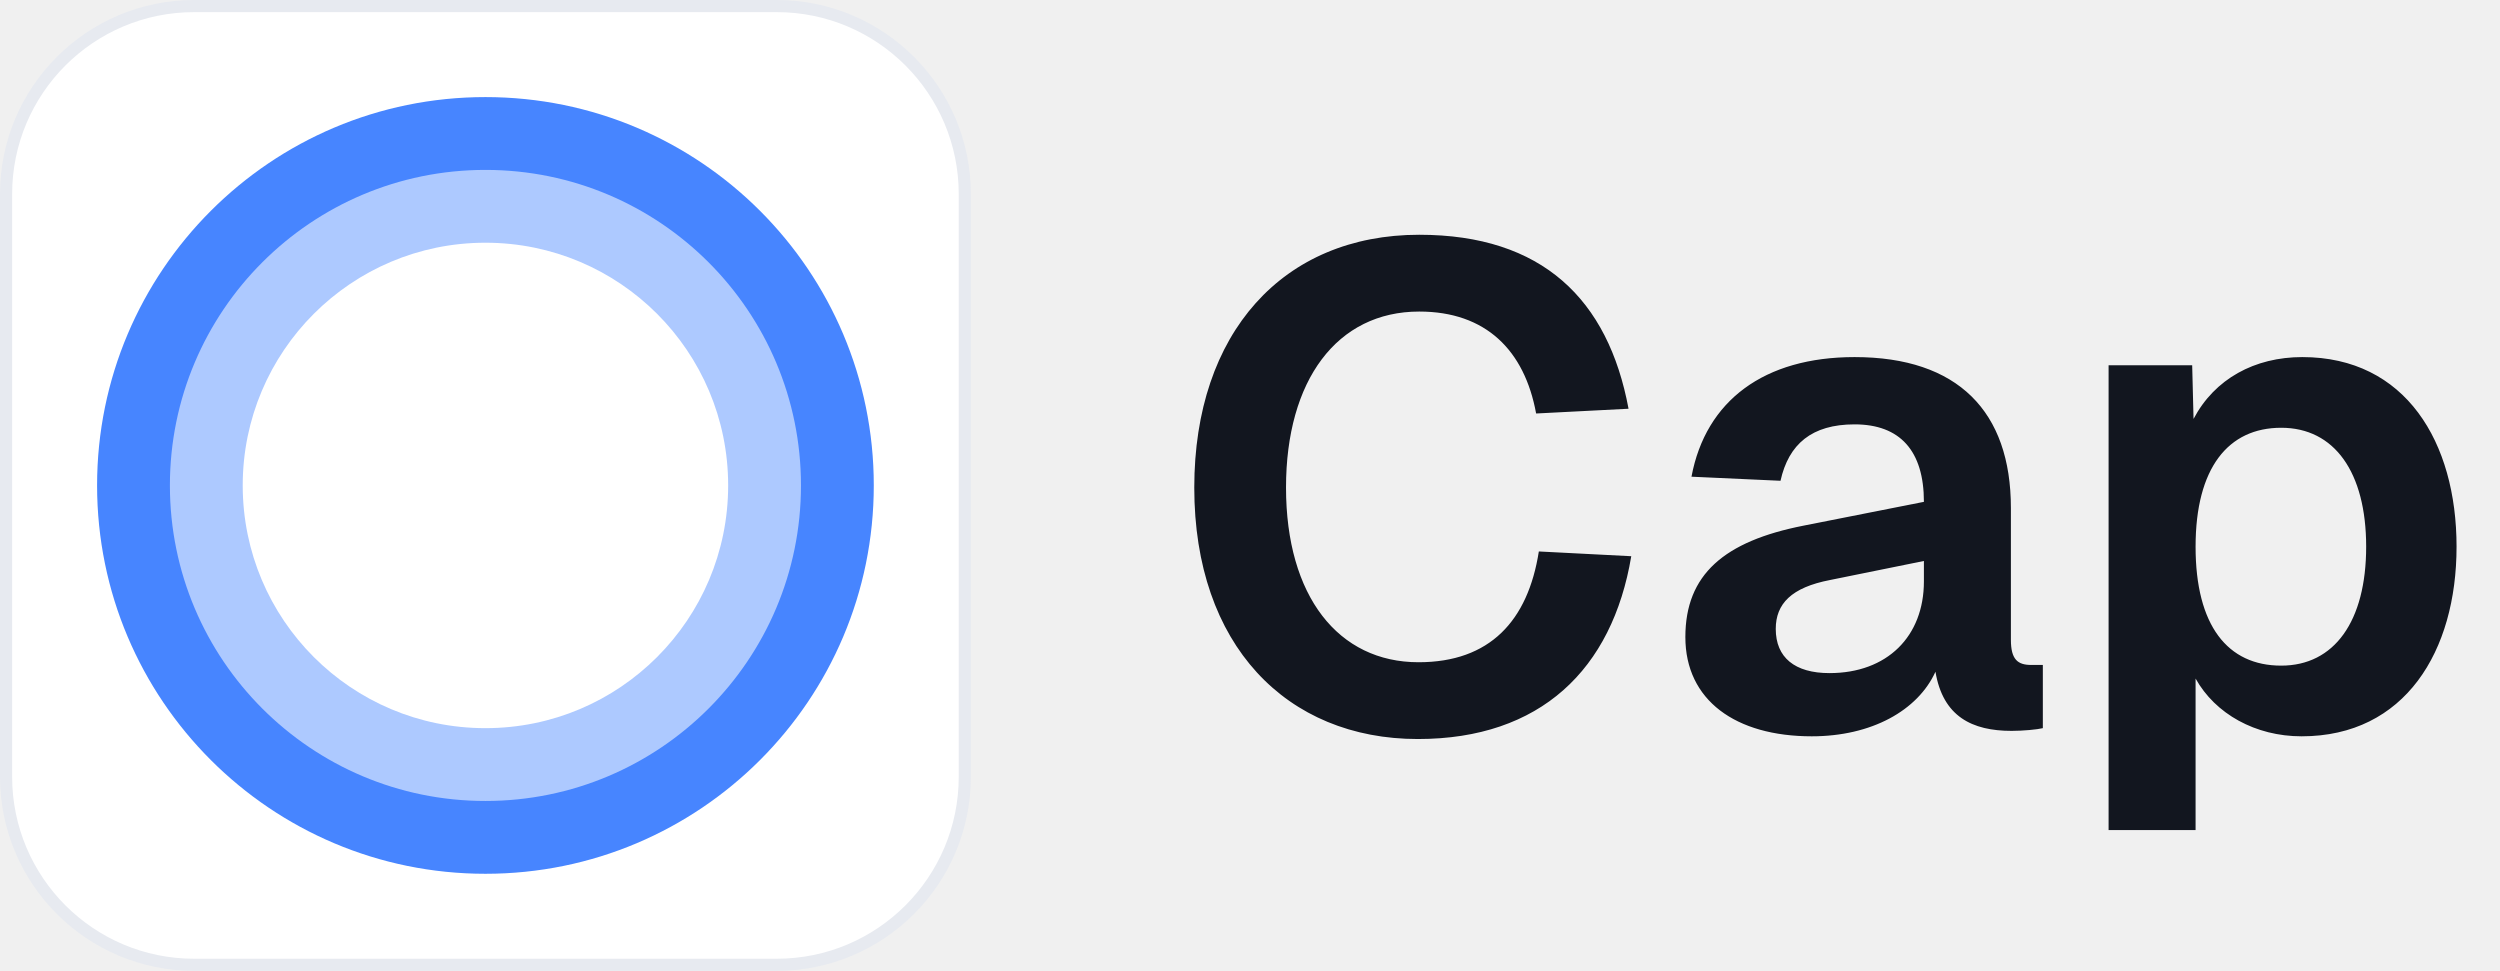
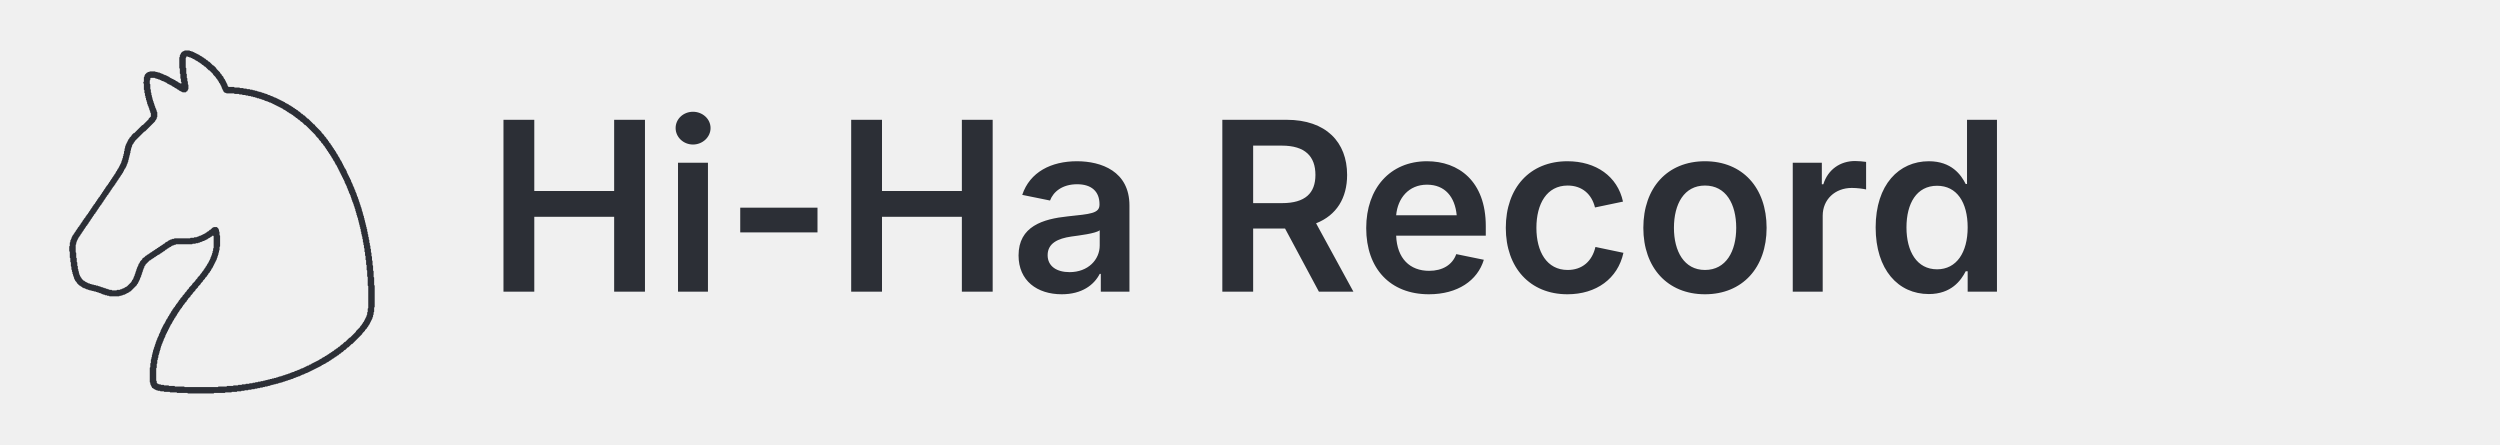
- <svg xmlns="http://www.w3.org/2000/svg" width="103" height="40" viewBox="0 0 103 40" fill="none">
-   <rect x="0.25" y="0.25" width="39.5" height="39.5" rx="7.75" fill="white" />
-   <rect x="0.25" y="0.25" width="39.5" height="39.5" rx="7.75" stroke="#E7EAF0" stroke-width="0.5" />
-   <path d="M20 36C28.837 36 36 28.837 36 20C36 11.164 28.837 4 20 4C11.164 4 4 11.164 4 20C4 28.837 11.164 36 20 36Z" fill="#4785FF" />
-   <path d="M20 33C27.18 33 33 27.18 33 20C33 12.82 27.18 7 20 7C12.82 7 7 12.82 7 20C7 27.18 12.82 33 20 33Z" fill="#ADC9FF" />
-   <path d="M20 30C25.523 30 30 25.523 30 20C30 14.477 25.523 10 20 10C14.477 10 10 14.477 10 20C10 25.523 14.477 30 20 30Z" fill="white" />
-   <path d="M58.416 30.448C53.012 30.448 49.204 26.584 49.204 20.088C49.204 13.704 52.872 9.672 58.472 9.672C63.54 9.672 66.256 12.332 67.096 16.84L63.288 17.036C62.812 14.432 61.216 12.836 58.472 12.836C55.084 12.836 52.984 15.664 52.984 20.088C52.984 24.568 55.14 27.284 58.444 27.284C61.384 27.284 62.952 25.576 63.4 22.72L67.208 22.916C66.424 27.592 63.456 30.448 58.416 30.448ZM74.645 30.336C71.509 30.336 69.437 28.852 69.437 26.248C69.437 23.672 71.033 22.3 74.309 21.656L79.265 20.676C79.265 18.576 78.285 17.484 76.409 17.484C74.645 17.484 73.693 18.296 73.357 19.808L69.689 19.64C70.277 16.504 72.685 14.712 76.409 14.712C80.665 14.712 82.849 16.952 82.849 20.928V26.36C82.849 27.172 83.129 27.396 83.689 27.396H84.165V30C83.941 30.056 83.353 30.112 82.877 30.112C81.253 30.112 80.049 29.524 79.741 27.676C79.013 29.272 77.109 30.336 74.645 30.336ZM75.373 27.732C77.753 27.732 79.265 26.22 79.265 23.952V23.112L75.401 23.896C73.805 24.204 73.161 24.876 73.161 25.912C73.161 27.088 73.945 27.732 75.373 27.732ZM86.874 34.2V15.048H90.318L90.374 17.26C91.242 15.608 92.894 14.712 94.854 14.712C99.11 14.712 101.21 18.212 101.21 22.524C101.21 26.836 99.082 30.336 94.826 30.336C92.922 30.336 91.27 29.412 90.458 27.956V34.2H86.874ZM93.986 27.424C96.17 27.424 97.486 25.604 97.486 22.524C97.486 19.444 96.17 17.624 93.986 17.624C91.802 17.624 90.458 19.276 90.458 22.524C90.458 25.772 91.774 27.424 93.986 27.424Z" fill="#12161F" />
+ <svg xmlns="http://www.w3.org/2000/svg" width="180" height="32" viewBox="0 0 180 32" color="#2C2F36">
+   <g transform="scale(0.03865)">
+     <path d="M 344 94 L 343 95 L 342 95 L 341 96 L 340 96 L 337 99 L 337 100 L 336 101 L 336 102 L 335 103 L 335 106 L 334 107 L 334 127 L 335 128 L 335 137 L 336 138 L 336 146 L 337 147 L 337 152 L 338 153 L 338 155 L 337 156 L 336 155 L 335 155 L 334 154 L 333 154 L 331 152 L 330 152 L 329 151 L 328 151 L 326 149 L 325 149 L 324 148 L 323 148 L 322 147 L 321 147 L 320 146 L 319 146 L 318 145 L 317 145 L 315 143 L 314 143 L 313 142 L 312 142 L 311 141 L 310 141 L 309 140 L 307 140 L 306 139 L 305 139 L 304 138 L 303 138 L 302 137 L 300 137 L 299 136 L 298 136 L 297 135 L 294 135 L 293 134 L 290 134 L 289 133 L 279 133 L 278 134 L 276 134 L 275 135 L 274 135 L 270 139 L 270 140 L 269 141 L 269 143 L 268 144 L 268 152 L 267 153 L 267 155 L 268 156 L 268 167 L 269 168 L 269 173 L 270 174 L 270 178 L 271 179 L 271 182 L 272 183 L 272 186 L 273 187 L 273 189 L 274 190 L 274 193 L 275 194 L 275 196 L 276 197 L 276 198 L 277 199 L 277 201 L 278 202 L 278 204 L 279 205 L 279 207 L 280 208 L 280 210 L 281 211 L 281 217 L 277 221 L 277 222 L 266 233 L 265 233 L 250 248 L 249 248 L 245 252 L 245 253 L 241 257 L 241 258 L 239 260 L 239 261 L 238 262 L 238 263 L 237 264 L 237 265 L 236 266 L 236 267 L 235 268 L 235 269 L 234 270 L 234 272 L 233 273 L 233 276 L 232 277 L 232 281 L 231 282 L 231 286 L 230 287 L 230 290 L 229 291 L 229 294 L 228 295 L 228 297 L 227 298 L 227 300 L 226 301 L 226 303 L 225 304 L 225 305 L 224 306 L 224 307 L 223 308 L 223 309 L 222 310 L 222 311 L 221 312 L 221 313 L 219 315 L 219 316 L 218 317 L 218 318 L 216 320 L 216 321 L 215 322 L 215 323 L 213 325 L 213 326 L 211 328 L 211 329 L 209 331 L 209 332 L 207 334 L 207 335 L 205 337 L 205 338 L 203 340 L 203 341 L 201 343 L 201 344 L 198 347 L 198 348 L 196 350 L 196 351 L 194 353 L 194 354 L 192 356 L 192 357 L 190 359 L 190 360 L 188 362 L 188 363 L 186 365 L 186 366 L 183 369 L 183 370 L 181 372 L 181 373 L 179 375 L 179 376 L 177 378 L 177 379 L 174 382 L 174 383 L 172 385 L 172 386 L 170 388 L 170 389 L 168 391 L 168 392 L 166 394 L 166 395 L 164 397 L 164 398 L 161 401 L 161 402 L 159 404 L 159 405 L 156 408 L 156 409 L 154 411 L 154 412 L 152 414 L 152 415 L 150 417 L 150 418 L 148 420 L 148 421 L 145 424 L 145 425 L 143 427 L 143 428 L 141 430 L 141 431 L 139 433 L 139 434 L 137 436 L 137 437 L 135 439 L 135 440 L 134 441 L 134 442 L 133 443 L 133 445 L 132 446 L 132 447 L 131 448 L 131 451 L 130 452 L 130 458 L 129 459 L 129 468 L 130 469 L 130 480 L 131 481 L 131 488 L 132 489 L 132 496 L 133 497 L 133 502 L 134 503 L 134 506 L 135 507 L 135 510 L 136 511 L 136 513 L 137 514 L 137 516 L 138 517 L 138 519 L 139 520 L 139 521 L 140 522 L 140 523 L 143 526 L 143 527 L 148 532 L 149 532 L 151 534 L 152 534 L 154 536 L 155 536 L 156 537 L 158 537 L 159 538 L 160 538 L 161 539 L 163 539 L 164 540 L 166 540 L 167 541 L 170 541 L 171 542 L 174 542 L 175 543 L 178 543 L 179 544 L 181 544 L 182 545 L 184 545 L 185 546 L 187 546 L 188 547 L 189 547 L 190 548 L 192 548 L 193 549 L 195 549 L 196 550 L 199 550 L 200 551 L 203 551 L 204 552 L 222 552 L 223 551 L 226 551 L 227 550 L 229 550 L 230 549 L 232 549 L 233 548 L 234 548 L 235 547 L 236 547 L 237 546 L 238 546 L 239 545 L 240 545 L 242 543 L 243 543 L 255 531 L 255 530 L 257 528 L 257 527 L 258 526 L 258 525 L 259 524 L 259 523 L 260 522 L 260 521 L 261 520 L 261 518 L 262 517 L 262 516 L 263 515 L 263 513 L 264 512 L 264 510 L 265 509 L 265 507 L 266 506 L 266 504 L 267 503 L 267 501 L 268 500 L 268 499 L 269 498 L 269 496 L 271 494 L 271 493 L 279 485 L 280 485 L 282 483 L 283 483 L 285 481 L 286 481 L 288 479 L 289 479 L 291 477 L 292 477 L 294 475 L 295 475 L 296 474 L 297 474 L 299 472 L 300 472 L 302 470 L 303 470 L 305 468 L 306 468 L 309 465 L 310 465 L 312 463 L 313 463 L 315 461 L 316 461 L 317 460 L 318 460 L 320 458 L 321 458 L 322 457 L 324 457 L 325 456 L 327 456 L 328 455 L 358 455 L 359 454 L 364 454 L 365 453 L 369 453 L 370 452 L 372 452 L 373 451 L 375 451 L 376 450 L 377 450 L 378 449 L 380 449 L 381 448 L 382 448 L 383 447 L 384 447 L 385 446 L 386 446 L 388 444 L 389 444 L 390 443 L 391 443 L 393 441 L 394 441 L 396 439 L 397 439 L 398 440 L 398 462 L 397 463 L 397 467 L 396 468 L 396 471 L 395 472 L 395 474 L 394 475 L 394 477 L 393 478 L 393 479 L 392 480 L 392 482 L 391 483 L 391 484 L 390 485 L 390 486 L 389 487 L 389 488 L 388 489 L 388 490 L 386 492 L 386 493 L 385 494 L 385 495 L 383 497 L 383 498 L 381 500 L 381 501 L 379 503 L 379 504 L 376 507 L 376 508 L 373 511 L 373 512 L 368 517 L 368 518 L 364 522 L 364 523 L 358 529 L 358 530 L 352 536 L 352 537 L 348 541 L 348 542 L 344 546 L 344 547 L 340 551 L 340 552 L 336 556 L 336 557 L 333 560 L 333 561 L 331 563 L 331 564 L 328 567 L 328 568 L 326 570 L 326 571 L 323 574 L 323 575 L 321 577 L 321 578 L 319 580 L 319 581 L 318 582 L 318 583 L 316 585 L 316 586 L 315 587 L 315 588 L 313 590 L 313 591 L 312 592 L 312 593 L 310 595 L 310 596 L 309 597 L 309 598 L 308 599 L 308 600 L 307 601 L 307 602 L 305 604 L 305 605 L 304 606 L 304 607 L 303 608 L 303 609 L 302 610 L 302 611 L 301 612 L 301 613 L 300 614 L 300 615 L 299 616 L 299 618 L 298 619 L 298 620 L 297 621 L 297 622 L 296 623 L 296 625 L 295 626 L 295 627 L 294 628 L 294 629 L 293 630 L 293 632 L 292 633 L 292 634 L 291 635 L 291 637 L 290 638 L 290 640 L 289 641 L 289 643 L 288 644 L 288 646 L 287 647 L 287 649 L 286 650 L 286 652 L 285 653 L 285 656 L 284 657 L 284 660 L 283 661 L 283 665 L 282 666 L 282 669 L 281 670 L 281 676 L 280 677 L 280 684 L 279 685 L 279 712 L 280 713 L 280 716 L 281 717 L 281 718 L 282 719 L 282 720 L 283 721 L 283 722 L 284 723 L 285 723 L 287 725 L 288 725 L 289 726 L 290 726 L 291 727 L 293 727 L 294 728 L 298 728 L 299 729 L 305 729 L 306 730 L 316 730 L 317 731 L 329 731 L 330 732 L 349 732 L 350 733 L 398 733 L 399 732 L 419 732 L 420 731 L 431 731 L 432 730 L 441 730 L 442 729 L 449 729 L 450 728 L 455 728 L 456 727 L 462 727 L 463 726 L 468 726 L 469 725 L 474 725 L 475 724 L 479 724 L 480 723 L 484 723 L 485 722 L 489 722 L 490 721 L 493 721 L 494 720 L 498 720 L 499 719 L 502 719 L 503 718 L 505 718 L 506 717 L 509 717 L 510 716 L 513 716 L 514 715 L 517 715 L 518 714 L 520 714 L 521 713 L 524 713 L 525 712 L 527 712 L 528 711 L 530 711 L 531 710 L 533 710 L 534 709 L 536 709 L 537 708 L 539 708 L 540 707 L 542 707 L 543 706 L 545 706 L 546 705 L 547 705 L 548 704 L 550 704 L 551 703 L 552 703 L 553 702 L 555 702 L 556 701 L 558 701 L 559 700 L 560 700 L 561 699 L 562 699 L 563 698 L 565 698 L 566 697 L 567 697 L 568 696 L 569 696 L 570 695 L 572 695 L 573 694 L 574 694 L 575 693 L 576 693 L 577 692 L 578 692 L 579 691 L 580 691 L 581 690 L 582 690 L 583 689 L 584 689 L 585 688 L 586 688 L 587 687 L 588 687 L 589 686 L 590 686 L 591 685 L 592 685 L 593 684 L 594 684 L 595 683 L 596 683 L 597 682 L 598 682 L 600 680 L 601 680 L 602 679 L 603 679 L 604 678 L 605 678 L 606 677 L 607 677 L 609 675 L 610 675 L 611 674 L 612 674 L 614 672 L 615 672 L 617 670 L 618 670 L 620 668 L 621 668 L 623 666 L 624 666 L 626 664 L 627 664 L 629 662 L 630 662 L 633 659 L 634 659 L 637 656 L 638 656 L 642 652 L 643 652 L 648 647 L 649 647 L 655 641 L 656 641 L 675 622 L 675 621 L 680 616 L 680 615 L 684 611 L 684 610 L 686 608 L 686 607 L 688 605 L 688 604 L 689 603 L 689 602 L 690 601 L 690 600 L 691 599 L 691 598 L 692 597 L 692 596 L 693 595 L 693 594 L 694 593 L 694 591 L 695 590 L 695 587 L 696 586 L 696 582 L 697 581 L 697 573 L 698 572 L 698 532 L 697 531 L 697 517 L 696 516 L 696 505 L 695 504 L 695 495 L 694 494 L 694 486 L 693 485 L 693 478 L 692 477 L 692 471 L 691 470 L 691 464 L 690 463 L 690 458 L 689 457 L 689 453 L 688 452 L 688 447 L 687 446 L 687 442 L 686 441 L 686 437 L 685 436 L 685 432 L 684 431 L 684 427 L 683 426 L 683 423 L 682 422 L 682 419 L 681 418 L 681 415 L 680 414 L 680 411 L 679 410 L 679 407 L 678 406 L 678 403 L 677 402 L 677 400 L 676 399 L 676 396 L 675 395 L 675 393 L 674 392 L 674 389 L 673 388 L 673 386 L 672 385 L 672 383 L 671 382 L 671 380 L 670 379 L 670 377 L 669 376 L 669 374 L 668 373 L 668 371 L 667 370 L 667 368 L 666 367 L 666 366 L 665 365 L 665 363 L 664 362 L 664 360 L 663 359 L 663 358 L 662 357 L 662 355 L 661 354 L 661 353 L 660 352 L 660 350 L 659 349 L 659 348 L 658 347 L 658 346 L 657 345 L 657 343 L 656 342 L 656 341 L 655 340 L 655 339 L 654 338 L 654 336 L 653 335 L 653 334 L 652 333 L 652 332 L 651 331 L 651 330 L 650 329 L 650 328 L 649 327 L 649 326 L 648 325 L 648 324 L 647 323 L 647 322 L 646 321 L 646 319 L 645 318 L 645 317 L 644 316 L 644 315 L 642 313 L 642 312 L 641 311 L 641 310 L 640 309 L 640 308 L 639 307 L 639 306 L 638 305 L 638 304 L 637 303 L 637 302 L 636 301 L 636 300 L 634 298 L 634 297 L 633 296 L 633 295 L 632 294 L 632 293 L 630 291 L 630 290 L 629 289 L 629 288 L 627 286 L 627 285 L 626 284 L 626 283 L 624 281 L 624 280 L 622 278 L 622 277 L 620 275 L 620 274 L 618 272 L 618 271 L 616 269 L 616 268 L 613 265 L 613 264 L 611 262 L 611 261 L 608 258 L 608 257 L 604 253 L 604 252 L 599 247 L 599 246 L 587 234 L 587 233 L 586 232 L 585 232 L 574 221 L 573 221 L 567 215 L 566 215 L 563 212 L 562 212 L 558 208 L 557 208 L 554 205 L 553 205 L 551 203 L 550 203 L 548 201 L 547 201 L 545 199 L 544 199 L 542 197 L 541 197 L 540 196 L 539 196 L 537 194 L 536 194 L 535 193 L 534 193 L 533 192 L 532 192 L 530 190 L 529 190 L 528 189 L 527 189 L 526 188 L 525 188 L 524 187 L 523 187 L 522 186 L 521 186 L 520 185 L 519 185 L 518 184 L 517 184 L 516 183 L 515 183 L 514 182 L 512 182 L 511 181 L 510 181 L 509 180 L 508 180 L 507 179 L 505 179 L 504 178 L 503 178 L 502 177 L 500 177 L 499 176 L 498 176 L 497 175 L 495 175 L 494 174 L 492 174 L 491 173 L 489 173 L 488 172 L 486 172 L 485 171 L 482 171 L 481 170 L 479 170 L 478 169 L 475 169 L 474 168 L 471 168 L 470 167 L 466 167 L 465 166 L 460 166 L 459 165 L 454 165 L 453 164 L 447 164 L 446 163 L 437 163 L 436 162 L 426 162 L 424 160 L 424 158 L 423 157 L 423 156 L 422 155 L 422 154 L 421 153 L 421 152 L 420 151 L 420 150 L 419 149 L 419 148 L 417 146 L 417 145 L 416 144 L 416 143 L 413 140 L 413 139 L 410 136 L 410 135 L 403 128 L 403 127 L 398 122 L 397 122 L 390 115 L 389 115 L 386 112 L 385 112 L 382 109 L 381 109 L 379 107 L 378 107 L 376 105 L 375 105 L 374 104 L 373 104 L 371 102 L 370 102 L 369 101 L 368 101 L 367 100 L 366 100 L 365 99 L 364 99 L 363 98 L 362 98 L 361 97 L 360 97 L 359 96 L 357 96 L 356 95 L 354 95 L 353 94 Z M 347 106 L 348 105 L 349 105 L 350 106 L 352 106 L 353 107 L 355 107 L 356 108 L 357 108 L 358 109 L 359 109 L 360 110 L 361 110 L 362 111 L 363 111 L 365 113 L 366 113 L 367 114 L 368 114 L 370 116 L 371 116 L 373 118 L 374 118 L 377 121 L 378 121 L 381 124 L 382 124 L 389 131 L 390 131 L 397 138 L 397 139 L 402 144 L 402 145 L 405 148 L 405 149 L 407 151 L 407 152 L 408 153 L 408 154 L 410 156 L 410 157 L 411 158 L 411 159 L 412 160 L 412 161 L 413 162 L 413 164 L 414 165 L 414 166 L 415 167 L 415 168 L 416 169 L 416 170 L 419 173 L 421 173 L 422 174 L 436 174 L 437 175 L 445 175 L 446 176 L 451 176 L 452 177 L 457 177 L 458 178 L 462 178 L 463 179 L 467 179 L 468 180 L 471 180 L 472 181 L 475 181 L 476 182 L 478 182 L 479 183 L 482 183 L 483 184 L 485 184 L 486 185 L 488 185 L 489 186 L 491 186 L 492 187 L 493 187 L 494 188 L 496 188 L 497 189 L 499 189 L 500 190 L 501 190 L 502 191 L 504 191 L 505 192 L 506 192 L 507 193 L 508 193 L 509 194 L 510 194 L 511 195 L 512 195 L 513 196 L 514 196 L 515 197 L 516 197 L 517 198 L 518 198 L 519 199 L 520 199 L 521 200 L 522 200 L 523 201 L 524 201 L 525 202 L 526 202 L 528 204 L 529 204 L 530 205 L 531 205 L 533 207 L 534 207 L 536 209 L 537 209 L 539 211 L 540 211 L 541 212 L 542 212 L 544 214 L 545 214 L 548 217 L 549 217 L 552 220 L 553 220 L 556 223 L 557 223 L 561 227 L 562 227 L 568 233 L 569 233 L 588 252 L 588 253 L 594 259 L 594 260 L 598 264 L 598 265 L 602 269 L 602 270 L 605 273 L 605 274 L 607 276 L 607 277 L 609 279 L 609 280 L 611 282 L 611 283 L 613 285 L 613 286 L 615 288 L 615 289 L 617 291 L 617 292 L 618 293 L 618 294 L 620 296 L 620 297 L 621 298 L 621 299 L 623 301 L 623 302 L 624 303 L 624 304 L 625 305 L 625 306 L 627 308 L 627 309 L 628 310 L 628 311 L 629 312 L 629 313 L 630 314 L 630 315 L 631 316 L 631 317 L 632 318 L 632 319 L 633 320 L 633 321 L 634 322 L 634 323 L 635 324 L 635 325 L 636 326 L 636 327 L 637 328 L 637 329 L 638 330 L 638 331 L 639 332 L 639 333 L 640 334 L 640 335 L 641 336 L 641 337 L 642 338 L 642 340 L 643 341 L 643 342 L 644 343 L 644 344 L 645 345 L 645 346 L 646 347 L 646 349 L 647 350 L 647 351 L 648 352 L 648 354 L 649 355 L 649 356 L 650 357 L 650 359 L 651 360 L 651 361 L 652 362 L 652 363 L 653 364 L 653 366 L 654 367 L 654 369 L 655 370 L 655 372 L 656 373 L 656 375 L 657 376 L 657 377 L 658 378 L 658 380 L 659 381 L 659 383 L 660 384 L 660 386 L 661 387 L 661 389 L 662 390 L 662 393 L 663 394 L 663 396 L 664 397 L 664 400 L 665 401 L 665 403 L 666 404 L 666 406 L 667 407 L 667 410 L 668 411 L 668 414 L 669 415 L 669 418 L 670 419 L 670 422 L 671 423 L 671 426 L 672 427 L 672 431 L 673 432 L 673 436 L 674 437 L 674 440 L 675 441 L 675 445 L 676 446 L 676 451 L 677 452 L 677 456 L 678 457 L 678 462 L 679 463 L 679 469 L 680 470 L 680 476 L 681 477 L 681 484 L 682 485 L 682 493 L 683 494 L 683 503 L 684 504 L 684 515 L 685 516 L 685 532 L 686 533 L 686 574 L 685 575 L 685 581 L 684 582 L 684 586 L 683 587 L 683 589 L 682 590 L 682 591 L 681 592 L 681 593 L 680 594 L 680 595 L 679 596 L 679 597 L 678 598 L 678 599 L 676 601 L 676 602 L 674 604 L 674 605 L 671 608 L 671 609 L 663 617 L 663 618 L 652 629 L 651 629 L 643 637 L 642 637 L 637 642 L 636 642 L 632 646 L 631 646 L 628 649 L 627 649 L 625 651 L 624 651 L 621 654 L 620 654 L 618 656 L 617 656 L 615 658 L 614 658 L 612 660 L 611 660 L 609 662 L 608 662 L 607 663 L 606 663 L 604 665 L 603 665 L 602 666 L 601 666 L 599 668 L 598 668 L 597 669 L 596 669 L 594 671 L 593 671 L 592 672 L 591 672 L 590 673 L 589 673 L 588 674 L 587 674 L 586 675 L 585 675 L 584 676 L 583 676 L 582 677 L 581 677 L 579 679 L 577 679 L 575 681 L 573 681 L 572 682 L 571 682 L 570 683 L 569 683 L 568 684 L 567 684 L 566 685 L 565 685 L 564 686 L 562 686 L 561 687 L 560 687 L 559 688 L 558 688 L 557 689 L 555 689 L 554 690 L 553 690 L 552 691 L 550 691 L 549 692 L 548 692 L 547 693 L 545 693 L 544 694 L 542 694 L 541 695 L 540 695 L 539 696 L 537 696 L 536 697 L 534 697 L 533 698 L 531 698 L 530 699 L 528 699 L 527 700 L 525 700 L 524 701 L 521 701 L 520 702 L 518 702 L 517 703 L 515 703 L 514 704 L 511 704 L 510 705 L 507 705 L 506 706 L 503 706 L 502 707 L 499 707 L 498 708 L 495 708 L 494 709 L 491 709 L 490 710 L 486 710 L 485 711 L 481 711 L 480 712 L 476 712 L 475 713 L 471 713 L 470 714 L 465 714 L 464 715 L 458 715 L 457 716 L 451 716 L 450 717 L 444 717 L 443 718 L 435 718 L 434 719 L 423 719 L 422 720 L 407 720 L 406 721 L 344 721 L 343 720 L 326 720 L 325 719 L 315 719 L 314 718 L 306 718 L 305 717 L 300 717 L 299 716 L 296 716 L 295 715 L 294 715 L 292 713 L 292 710 L 291 709 L 291 686 L 292 685 L 292 678 L 293 677 L 293 671 L 294 670 L 294 667 L 295 666 L 295 662 L 296 661 L 296 659 L 297 658 L 297 655 L 298 654 L 298 652 L 299 651 L 299 648 L 300 647 L 300 645 L 301 644 L 301 642 L 302 641 L 302 640 L 303 639 L 303 637 L 304 636 L 304 635 L 305 634 L 305 632 L 306 631 L 306 630 L 307 629 L 307 628 L 308 627 L 308 625 L 309 624 L 309 623 L 310 622 L 310 621 L 311 620 L 311 619 L 312 618 L 312 617 L 313 616 L 313 615 L 314 614 L 314 613 L 315 612 L 315 611 L 316 610 L 316 609 L 317 608 L 317 607 L 318 606 L 318 605 L 320 603 L 320 602 L 321 601 L 321 600 L 322 599 L 322 598 L 324 596 L 324 595 L 325 594 L 325 593 L 327 591 L 327 590 L 329 588 L 329 587 L 330 586 L 330 585 L 332 583 L 332 582 L 334 580 L 334 579 L 336 577 L 336 576 L 339 573 L 339 572 L 341 570 L 341 569 L 344 566 L 344 565 L 348 561 L 348 560 L 350 558 L 350 557 L 355 552 L 355 551 L 359 547 L 359 546 L 364 541 L 364 540 L 369 535 L 369 534 L 374 529 L 374 528 L 378 524 L 378 523 L 382 519 L 382 518 L 386 514 L 386 513 L 388 511 L 388 510 L 391 507 L 391 506 L 393 504 L 393 503 L 394 502 L 394 501 L 396 499 L 396 498 L 397 497 L 397 496 L 398 495 L 398 494 L 399 493 L 399 492 L 400 491 L 400 490 L 401 489 L 401 488 L 402 487 L 402 486 L 403 485 L 403 484 L 404 483 L 404 481 L 405 480 L 405 478 L 406 477 L 406 475 L 407 474 L 407 471 L 408 470 L 408 467 L 409 466 L 409 460 L 410 459 L 410 439 L 409 438 L 409 432 L 408 431 L 408 428 L 407 427 L 407 426 L 404 423 L 398 423 L 397 424 L 396 424 L 392 428 L 391 428 L 388 431 L 387 431 L 385 433 L 384 433 L 382 435 L 381 435 L 380 436 L 379 436 L 378 437 L 377 437 L 376 438 L 375 438 L 374 439 L 372 439 L 371 440 L 370 440 L 369 441 L 367 441 L 366 442 L 362 442 L 361 443 L 355 443 L 354 444 L 325 444 L 324 445 L 321 445 L 320 446 L 318 446 L 317 447 L 316 447 L 315 448 L 314 448 L 312 450 L 311 450 L 310 451 L 309 451 L 306 454 L 305 454 L 303 456 L 302 456 L 300 458 L 299 458 L 297 460 L 296 460 L 294 462 L 293 462 L 291 464 L 290 464 L 288 466 L 287 466 L 285 468 L 284 468 L 282 470 L 281 470 L 279 472 L 278 472 L 276 474 L 275 474 L 273 476 L 272 476 L 268 480 L 267 480 L 265 482 L 265 483 L 261 487 L 261 488 L 260 489 L 260 490 L 258 492 L 258 494 L 257 495 L 257 496 L 256 497 L 256 498 L 255 499 L 255 501 L 254 502 L 254 504 L 253 505 L 253 507 L 252 508 L 252 510 L 251 511 L 251 513 L 250 514 L 250 515 L 249 516 L 249 518 L 248 519 L 248 520 L 246 522 L 246 523 L 245 524 L 245 525 L 236 534 L 235 534 L 234 535 L 233 535 L 231 537 L 229 537 L 228 538 L 227 538 L 226 539 L 224 539 L 223 540 L 218 540 L 217 541 L 209 541 L 208 540 L 204 540 L 203 539 L 201 539 L 200 538 L 198 538 L 197 537 L 195 537 L 194 536 L 192 536 L 191 535 L 189 535 L 188 534 L 186 534 L 185 533 L 183 533 L 182 532 L 179 532 L 178 531 L 175 531 L 174 530 L 171 530 L 170 529 L 168 529 L 167 528 L 165 528 L 164 527 L 163 527 L 162 526 L 161 526 L 160 525 L 159 525 L 157 523 L 156 523 L 152 519 L 152 518 L 150 516 L 150 515 L 149 514 L 149 513 L 148 512 L 148 510 L 147 509 L 147 506 L 146 505 L 146 502 L 145 501 L 145 496 L 144 495 L 144 489 L 143 488 L 143 481 L 142 480 L 142 471 L 141 470 L 141 456 L 142 455 L 142 452 L 143 451 L 143 449 L 144 448 L 144 447 L 145 446 L 145 445 L 146 444 L 146 443 L 148 441 L 148 440 L 150 438 L 150 437 L 152 435 L 152 434 L 154 432 L 154 431 L 156 429 L 156 428 L 158 426 L 158 425 L 160 423 L 160 422 L 163 419 L 163 418 L 165 416 L 165 415 L 167 413 L 167 412 L 169 410 L 169 409 L 171 407 L 171 406 L 173 404 L 173 403 L 175 401 L 175 400 L 178 397 L 178 396 L 180 394 L 180 393 L 182 391 L 182 390 L 184 388 L 184 387 L 186 385 L 186 384 L 189 381 L 189 380 L 191 378 L 191 377 L 193 375 L 193 374 L 195 372 L 195 371 L 197 369 L 197 368 L 199 366 L 199 365 L 202 362 L 202 361 L 204 359 L 204 358 L 206 356 L 206 355 L 208 353 L 208 352 L 210 350 L 210 349 L 213 346 L 213 345 L 215 343 L 215 342 L 217 340 L 217 339 L 219 337 L 219 336 L 221 334 L 221 333 L 223 331 L 223 330 L 225 328 L 225 327 L 227 325 L 227 324 L 229 322 L 229 321 L 230 320 L 230 319 L 231 318 L 231 317 L 232 316 L 232 315 L 234 313 L 234 312 L 235 311 L 235 310 L 236 309 L 236 307 L 237 306 L 237 305 L 238 304 L 238 302 L 239 301 L 239 298 L 240 297 L 240 294 L 241 293 L 241 290 L 242 289 L 242 286 L 243 285 L 243 281 L 244 280 L 244 277 L 245 276 L 245 274 L 246 273 L 246 271 L 247 270 L 247 269 L 249 267 L 249 266 L 251 264 L 251 263 L 269 245 L 270 245 L 289 226 L 289 225 L 291 223 L 291 222 L 292 221 L 292 219 L 293 218 L 293 209 L 292 208 L 292 206 L 291 205 L 291 203 L 290 202 L 290 201 L 289 200 L 289 198 L 288 197 L 288 195 L 287 194 L 287 192 L 286 191 L 286 189 L 285 188 L 285 186 L 284 185 L 284 182 L 283 181 L 283 178 L 282 177 L 282 173 L 281 172 L 281 167 L 280 166 L 280 157 L 279 156 L 279 150 L 280 149 L 280 146 L 281 145 L 288 145 L 289 146 L 291 146 L 292 147 L 294 147 L 295 148 L 297 148 L 298 149 L 299 149 L 300 150 L 301 150 L 302 151 L 304 151 L 305 152 L 306 152 L 307 153 L 308 153 L 309 154 L 310 154 L 312 156 L 313 156 L 314 157 L 315 157 L 316 158 L 317 158 L 318 159 L 319 159 L 321 161 L 322 161 L 323 162 L 324 162 L 326 164 L 327 164 L 328 165 L 329 165 L 331 167 L 332 167 L 334 169 L 335 169 L 336 170 L 337 170 L 338 171 L 339 171 L 340 172 L 346 172 L 348 170 L 349 170 L 349 169 L 350 168 L 350 167 L 351 166 L 351 158 L 350 157 L 350 152 L 349 151 L 349 146 L 348 145 L 348 138 L 347 137 L 347 127 L 346 126 L 346 108 L 347 107 Z" fill="currentColor" fill-rule="evenodd" />
+   </g>
+   <text x="35" y="21" fill="currentColor" font-family="Inter, system-ui, sans-serif" font-size="17" font-weight="600">Hi-Ha Record</text>
</svg>
